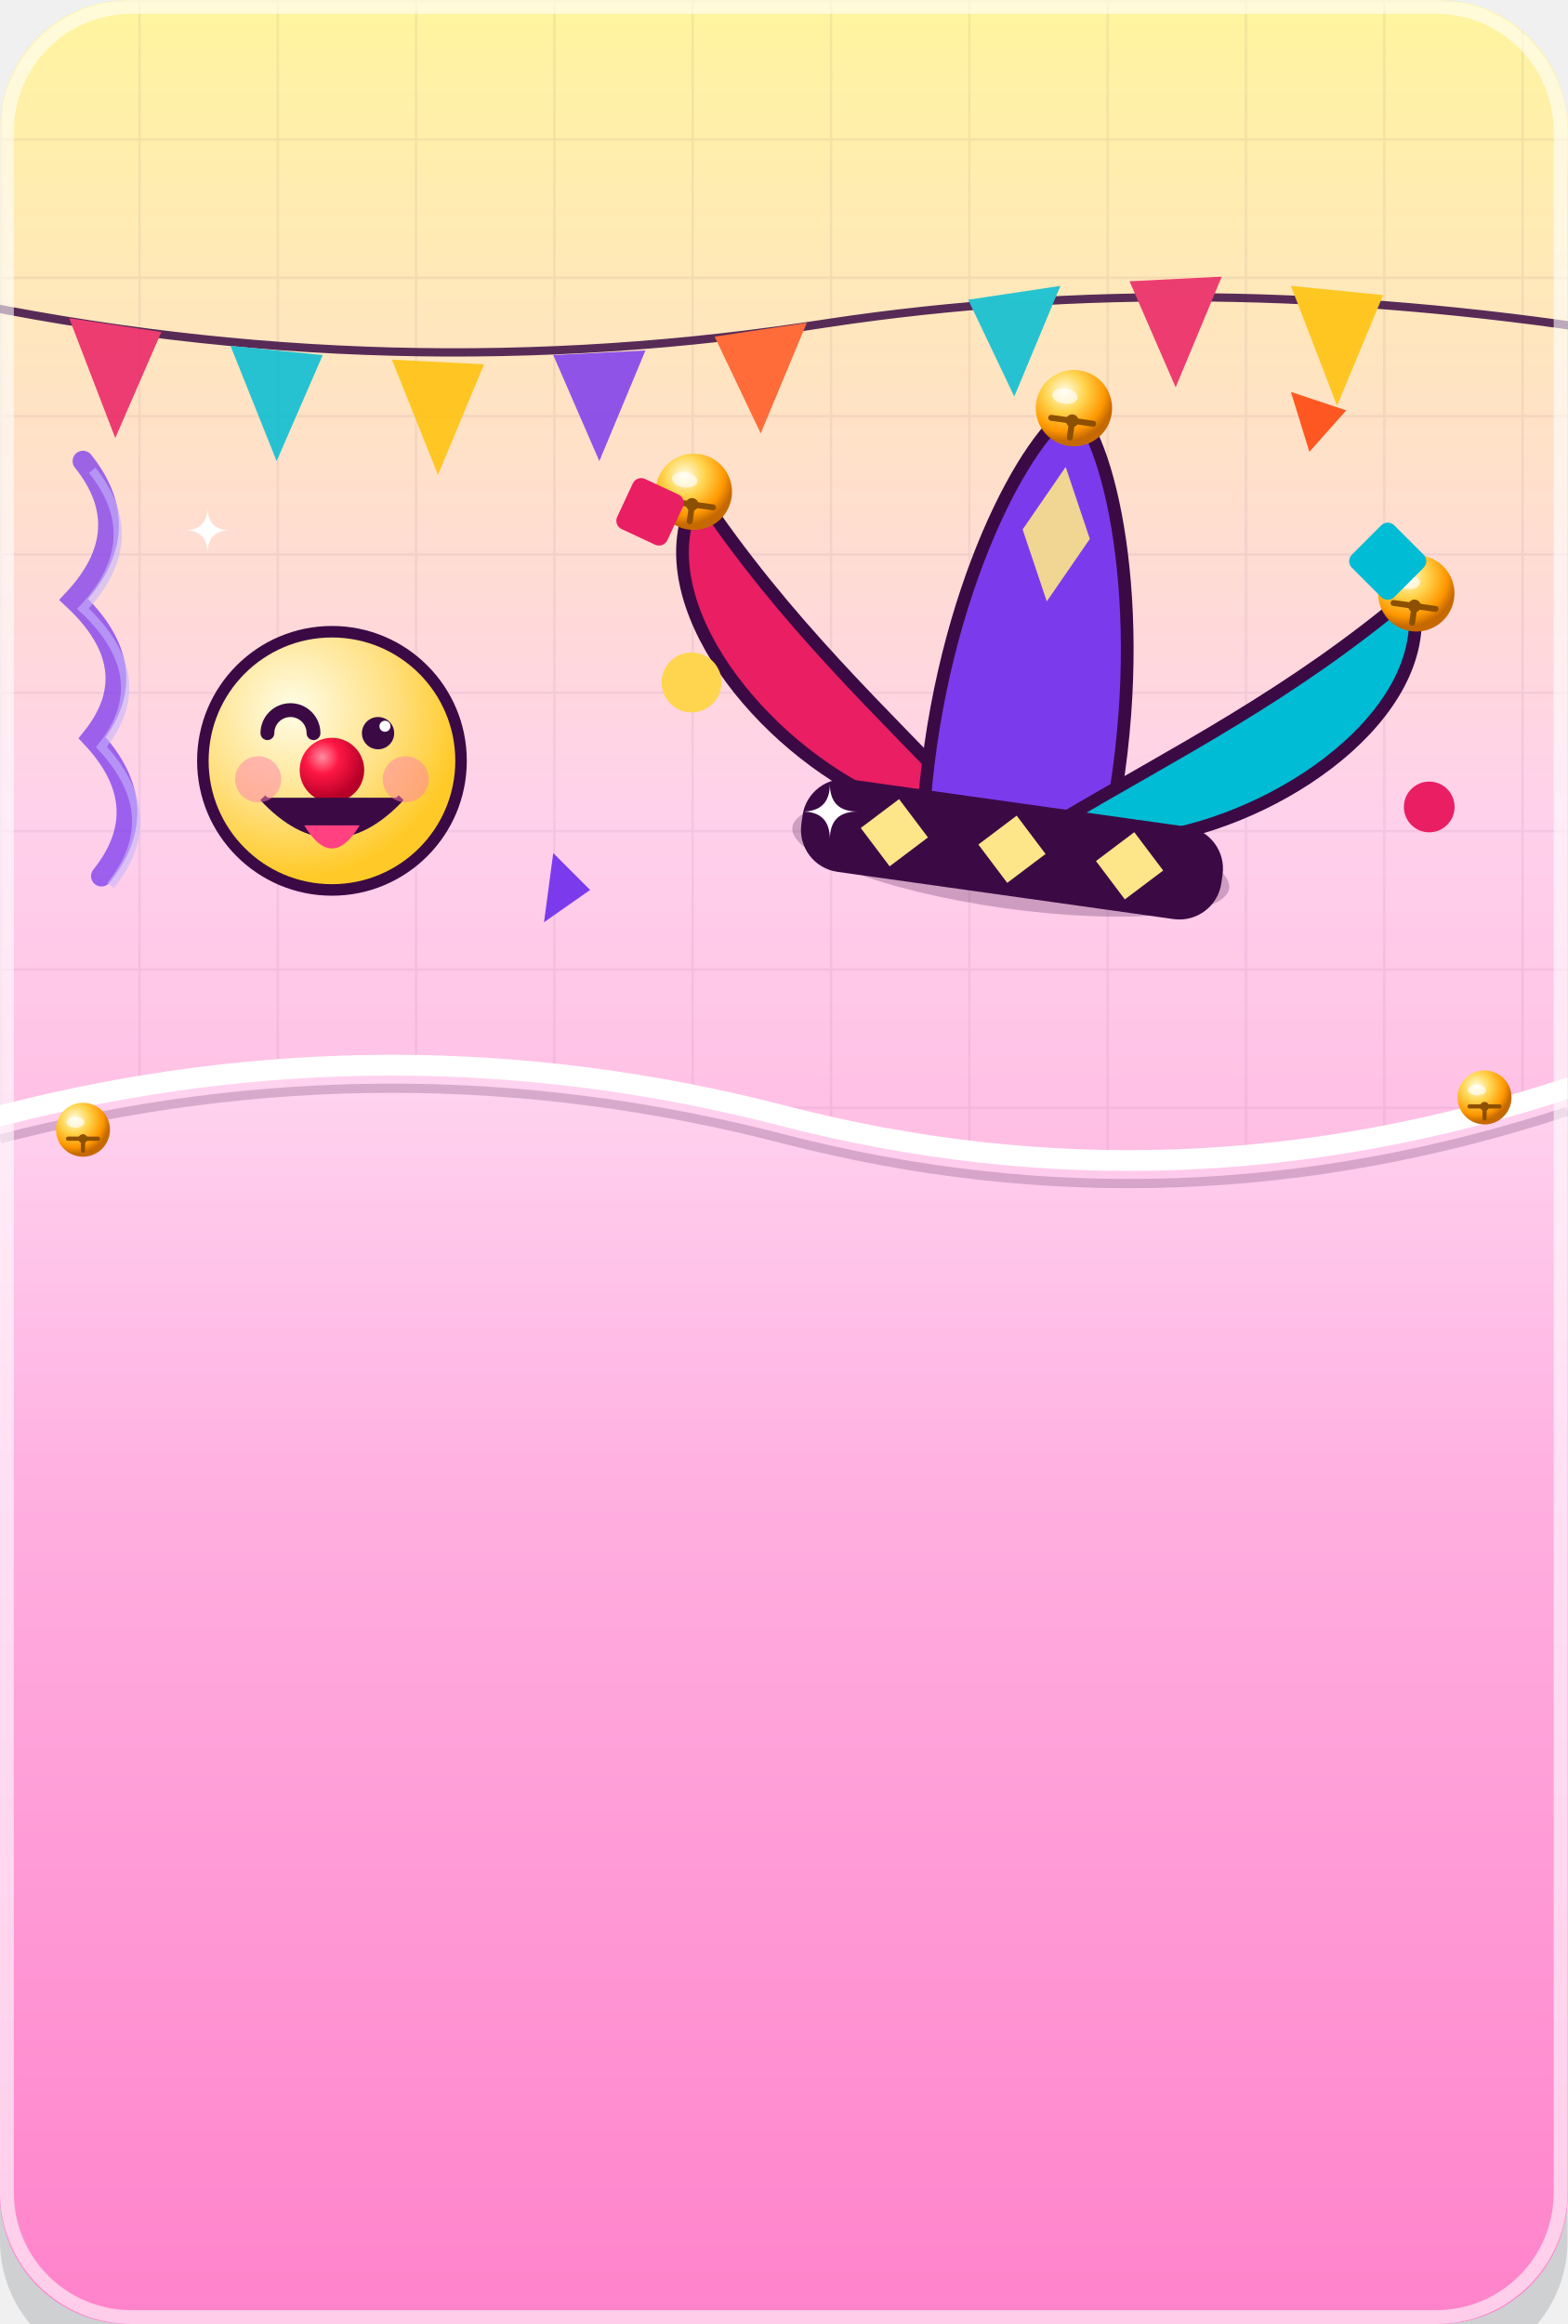
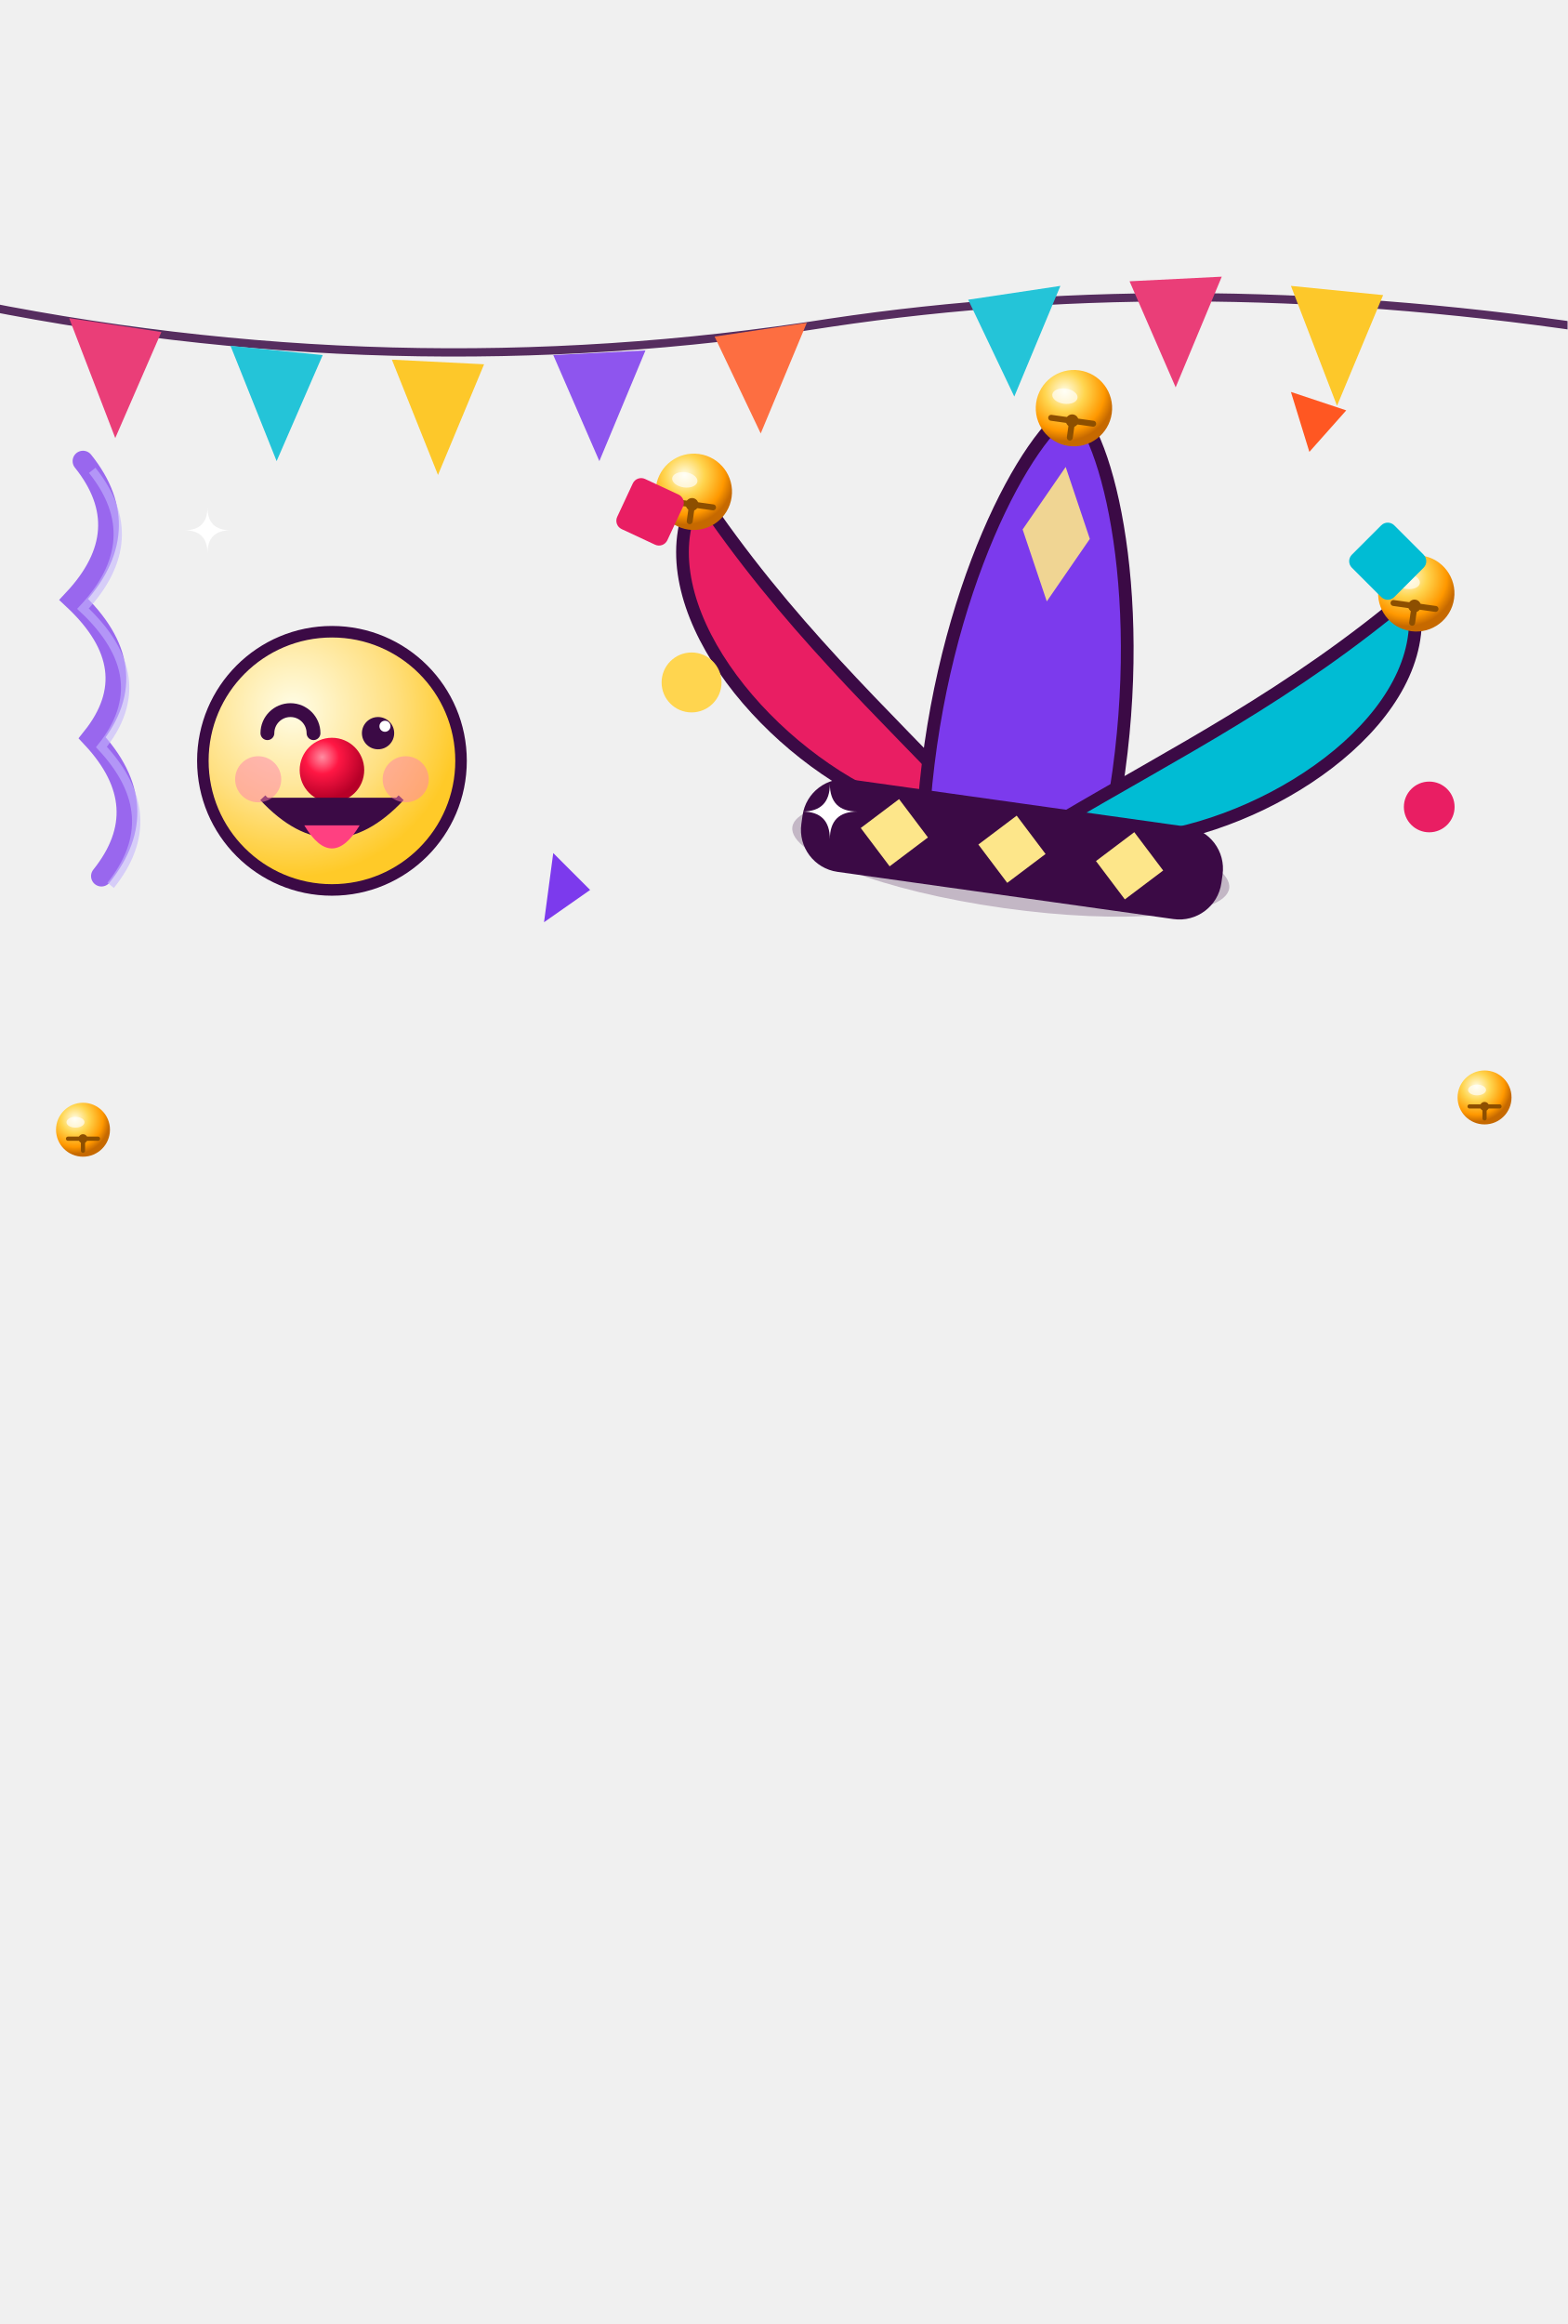
<svg xmlns="http://www.w3.org/2000/svg" viewBox="0 0 340 504" width="340" height="504">
  <defs>
    <clipPath id="cardClip">
      <rect width="340" height="504" rx="28" />
    </clipPath>
-     <linearGradient id="bg_april" x1="0" y1="0" x2="0" y2="1">
-       <stop offset="0" stop-color="#FFF59D" />
-       <stop offset="0.35" stop-color="#FFD1EB" />
-       <stop offset="0.7" stop-color="#FFA4DC" />
-       <stop offset="1" stop-color="#FF7BC8" />
-     </linearGradient>
-     <linearGradient id="bg_text_candy" x1="0" y1="0" x2="0" y2="1">
-       <stop offset="0" stop-color="#FFD5F0" />
-       <stop offset="0.35" stop-color="#FFAEE0" />
-       <stop offset="1" stop-color="#FF82CA" />
-     </linearGradient>
-     <pattern id="gd" width="30" height="30" patternUnits="userSpaceOnUse">
-       <path d="M 30 0 L 0 0 0 30" fill="none" stroke="#3B0A45" stroke-width="1" opacity="0.06" />
-     </pattern>
    <radialGradient id="bellGold" cx="35%" cy="30%" r="65%">
      <stop offset="0" stop-color="#FFFDE7" />
      <stop offset="0.4" stop-color="#FFD54F" />
      <stop offset="0.8" stop-color="#FF9800" />
      <stop offset="1" stop-color="#C66900" />
    </radialGradient>
    <radialGradient id="clownNose" cx="35%" cy="30%" r="65%">
      <stop offset="0" stop-color="#FF8DA1" />
      <stop offset="0.4" stop-color="#FF1744" />
      <stop offset="1" stop-color="#B70028" />
    </radialGradient>
    <radialGradient id="faceShade" cx="35%" cy="30%" r="65%">
      <stop offset="0" stop-color="#FFFDE7" />
      <stop offset="0.6" stop-color="#FFE082" />
      <stop offset="1" stop-color="#FFCA28" />
    </radialGradient>
    <g id="jester_bell">
      <circle cx="0" cy="0" r="9" fill="url(#bellGold)" />
      <ellipse cx="-2.5" cy="-2.5" rx="3" ry="1.8" fill="#FFFFFF" opacity="0.65" />
      <path d="M -5 3 L 5 3 M 0 3 L 0 7" stroke="#8D4F00" stroke-width="1.4" stroke-linecap="round" />
      <circle cx="0" cy="3" r="1.5" fill="#8D4F00" />
    </g>
  </defs>
-   <rect x="0" y="10" width="340" height="504" rx="28" fill="#1E2830" fill-opacity="0.16" />
  <g clip-path="url(#cardClip)">
-     <rect width="340" height="504" fill="url(#bg_april)" />
-     <rect width="340" height="504" fill="url(#gd)" />
    <g opacity="0.85">
      <path d="M -10 65 Q 85 85 180 70 Q 260 58 350 72" stroke="#3B0A45" stroke-width="1.8" fill="none" />
      <polygon points="15,69 35,72 25,95" fill="#E91E63" />
      <polygon points="50,75 70,77 60,100" fill="#00BCD4" />
      <polygon points="85,78 105,79 95,103" fill="#FFC107" />
      <polygon points="120,77 140,76 130,100" fill="#7C3AED" />
      <polygon points="155,73 175,70 165,94" fill="#FF5722" />
      <polygon points="210,65 230,62 220,86" fill="#00BCD4" />
      <polygon points="245,61 265,60 255,84" fill="#E91E63" />
      <polygon points="280,62 300,64 290,88" fill="#FFC107" />
    </g>
    <path d="M 18 100 Q 30 115 16 130 Q 32 145 20 160 Q 34 175 22 190" stroke="#7C3AED" stroke-width="4.5" fill="none" stroke-linecap="round" opacity="0.75" />
    <path d="M 20 102 Q 32 117 18 132 Q 34 147 22 162 Q 36 177 24 192" stroke="#C4B5FD" stroke-width="1.8" fill="none" opacity="0.6" />
    <g transform="translate(72, 165)">
      <circle r="28" fill="url(#faceShade)" stroke="#3B0A45" stroke-width="2.5" />
      <path d="M -14 -6 A 5 5 0 0 1 -4 -6" fill="none" stroke="#3B0A45" stroke-width="3" stroke-linecap="round" />
      <circle cx="10" cy="-6" r="3.5" fill="#3B0A45" />
      <circle cx="11.5" cy="-7.5" r="1.2" fill="#FFFFFF" />
      <circle cx="0" cy="2" r="7" fill="url(#clownNose)" />
      <path d="M -15 8 Q 0 24 15 8" fill="#3B0A45" stroke="#3B0A45" stroke-width="1.5" />
      <path d="M -6 14 Q 0 24 6 14 Z" fill="#FF4081" />
      <circle cx="-16" cy="4" r="5" fill="#FF80AB" opacity="0.5" />
      <circle cx="16" cy="4" r="5" fill="#FF80AB" opacity="0.5" />
    </g>
    <g transform="translate(225, 145) rotate(8) scale(0.92)">
      <ellipse cx="0" cy="45" rx="52" ry="12" fill="#3B0A45" opacity="0.25" />
      <g>
        <path d="M -35 35 C -65 25 -95 -5 -85 -30 C -60 -2 -35 15 -10 35 Z" fill="#E91E63" stroke="#3B0A45" stroke-width="3" stroke-linejoin="round" />
        <g transform="translate(-86, -30)">
          <use href="#jester_bell" />
        </g>
      </g>
      <g>
        <path d="M -22 35 C -25 -15 -10 -55 0 -62 C 10 -55 25 -15 22 35 Z" fill="#7C3AED" stroke="#3B0A45" stroke-width="3" stroke-linejoin="round" />
        <polygon points="0,-48 8,-32 0,-16 -8,-32" fill="#FDE68A" opacity="0.9" />
        <g transform="translate(0, -62)">
          <use href="#jester_bell" />
        </g>
      </g>
      <g>
        <path d="M 10 35 C 35 15 60 -2 85 -30 C 95 -5 65 25 35 35 Z" fill="#00BCD4" stroke="#3B0A45" stroke-width="3" stroke-linejoin="round" />
        <g transform="translate(86, -30)">
          <use href="#jester_bell" />
        </g>
      </g>
      <rect x="-50" y="32" width="100" height="22" rx="10" fill="#3B0A45" />
      <g fill="#FDE68A">
        <polygon points="-36,43 -28,35 -20,43 -28,51" />
        <polygon points="-8,43 0,35 8,43 0,51" />
        <polygon points="20,43 28,35 36,43 28,51" />
      </g>
    </g>
    <rect x="135" y="105" width="12" height="12" rx="2" fill="#E91E63" transform="rotate(25 141 111)" />
    <rect x="295" y="115" width="13" height="13" rx="2" fill="#00BCD4" transform="rotate(45 301 121)" />
    <circle cx="150" cy="148" r="6.5" fill="#FFD54F" />
    <circle cx="310" cy="175" r="5.5" fill="#E91E63" />
    <polygon points="120,185 128,193 118,200" fill="#7C3AED" />
    <polygon points="280,85 292,89 284,98" fill="#FF5722" />
    <path d="M 180 170 Q 180 176 186 176 Q 180 176 180 182 Q 180 176 174 176 Q 180 176 180 170 Z" fill="#FFFFFF" />
    <path d="M 45 110 Q 45 115 50 115 Q 45 115 45 120 Q 45 115 40 115 Q 45 115 45 110 Z" fill="#FFFFFF" />
-     <path d="M 0 242 Q 85 220 170 242 T 340 236 L 340 504 L 0 504 Z" fill="url(#bg_text_candy)" />
-     <path d="M 0 242 Q 85 220 170 242 T 340 236" fill="none" stroke="#FFFFFF" stroke-width="4.5" stroke-linecap="round" />
-     <path d="M 0 247 Q 85 225 170 247 T 340 241" fill="none" stroke="#3B0A45" stroke-opacity="0.2" stroke-width="2" />
    <g transform="translate(18, 245) scale(0.65)">
      <use href="#jester_bell" />
    </g>
    <g transform="translate(322, 238) scale(0.65)">
      <use href="#jester_bell" />
    </g>
  </g>
-   <rect x="1.5" y="1.5" width="337" height="501" rx="27" fill="none" stroke="#FFFFFF" stroke-opacity="0.6" stroke-width="3" />
</svg>
